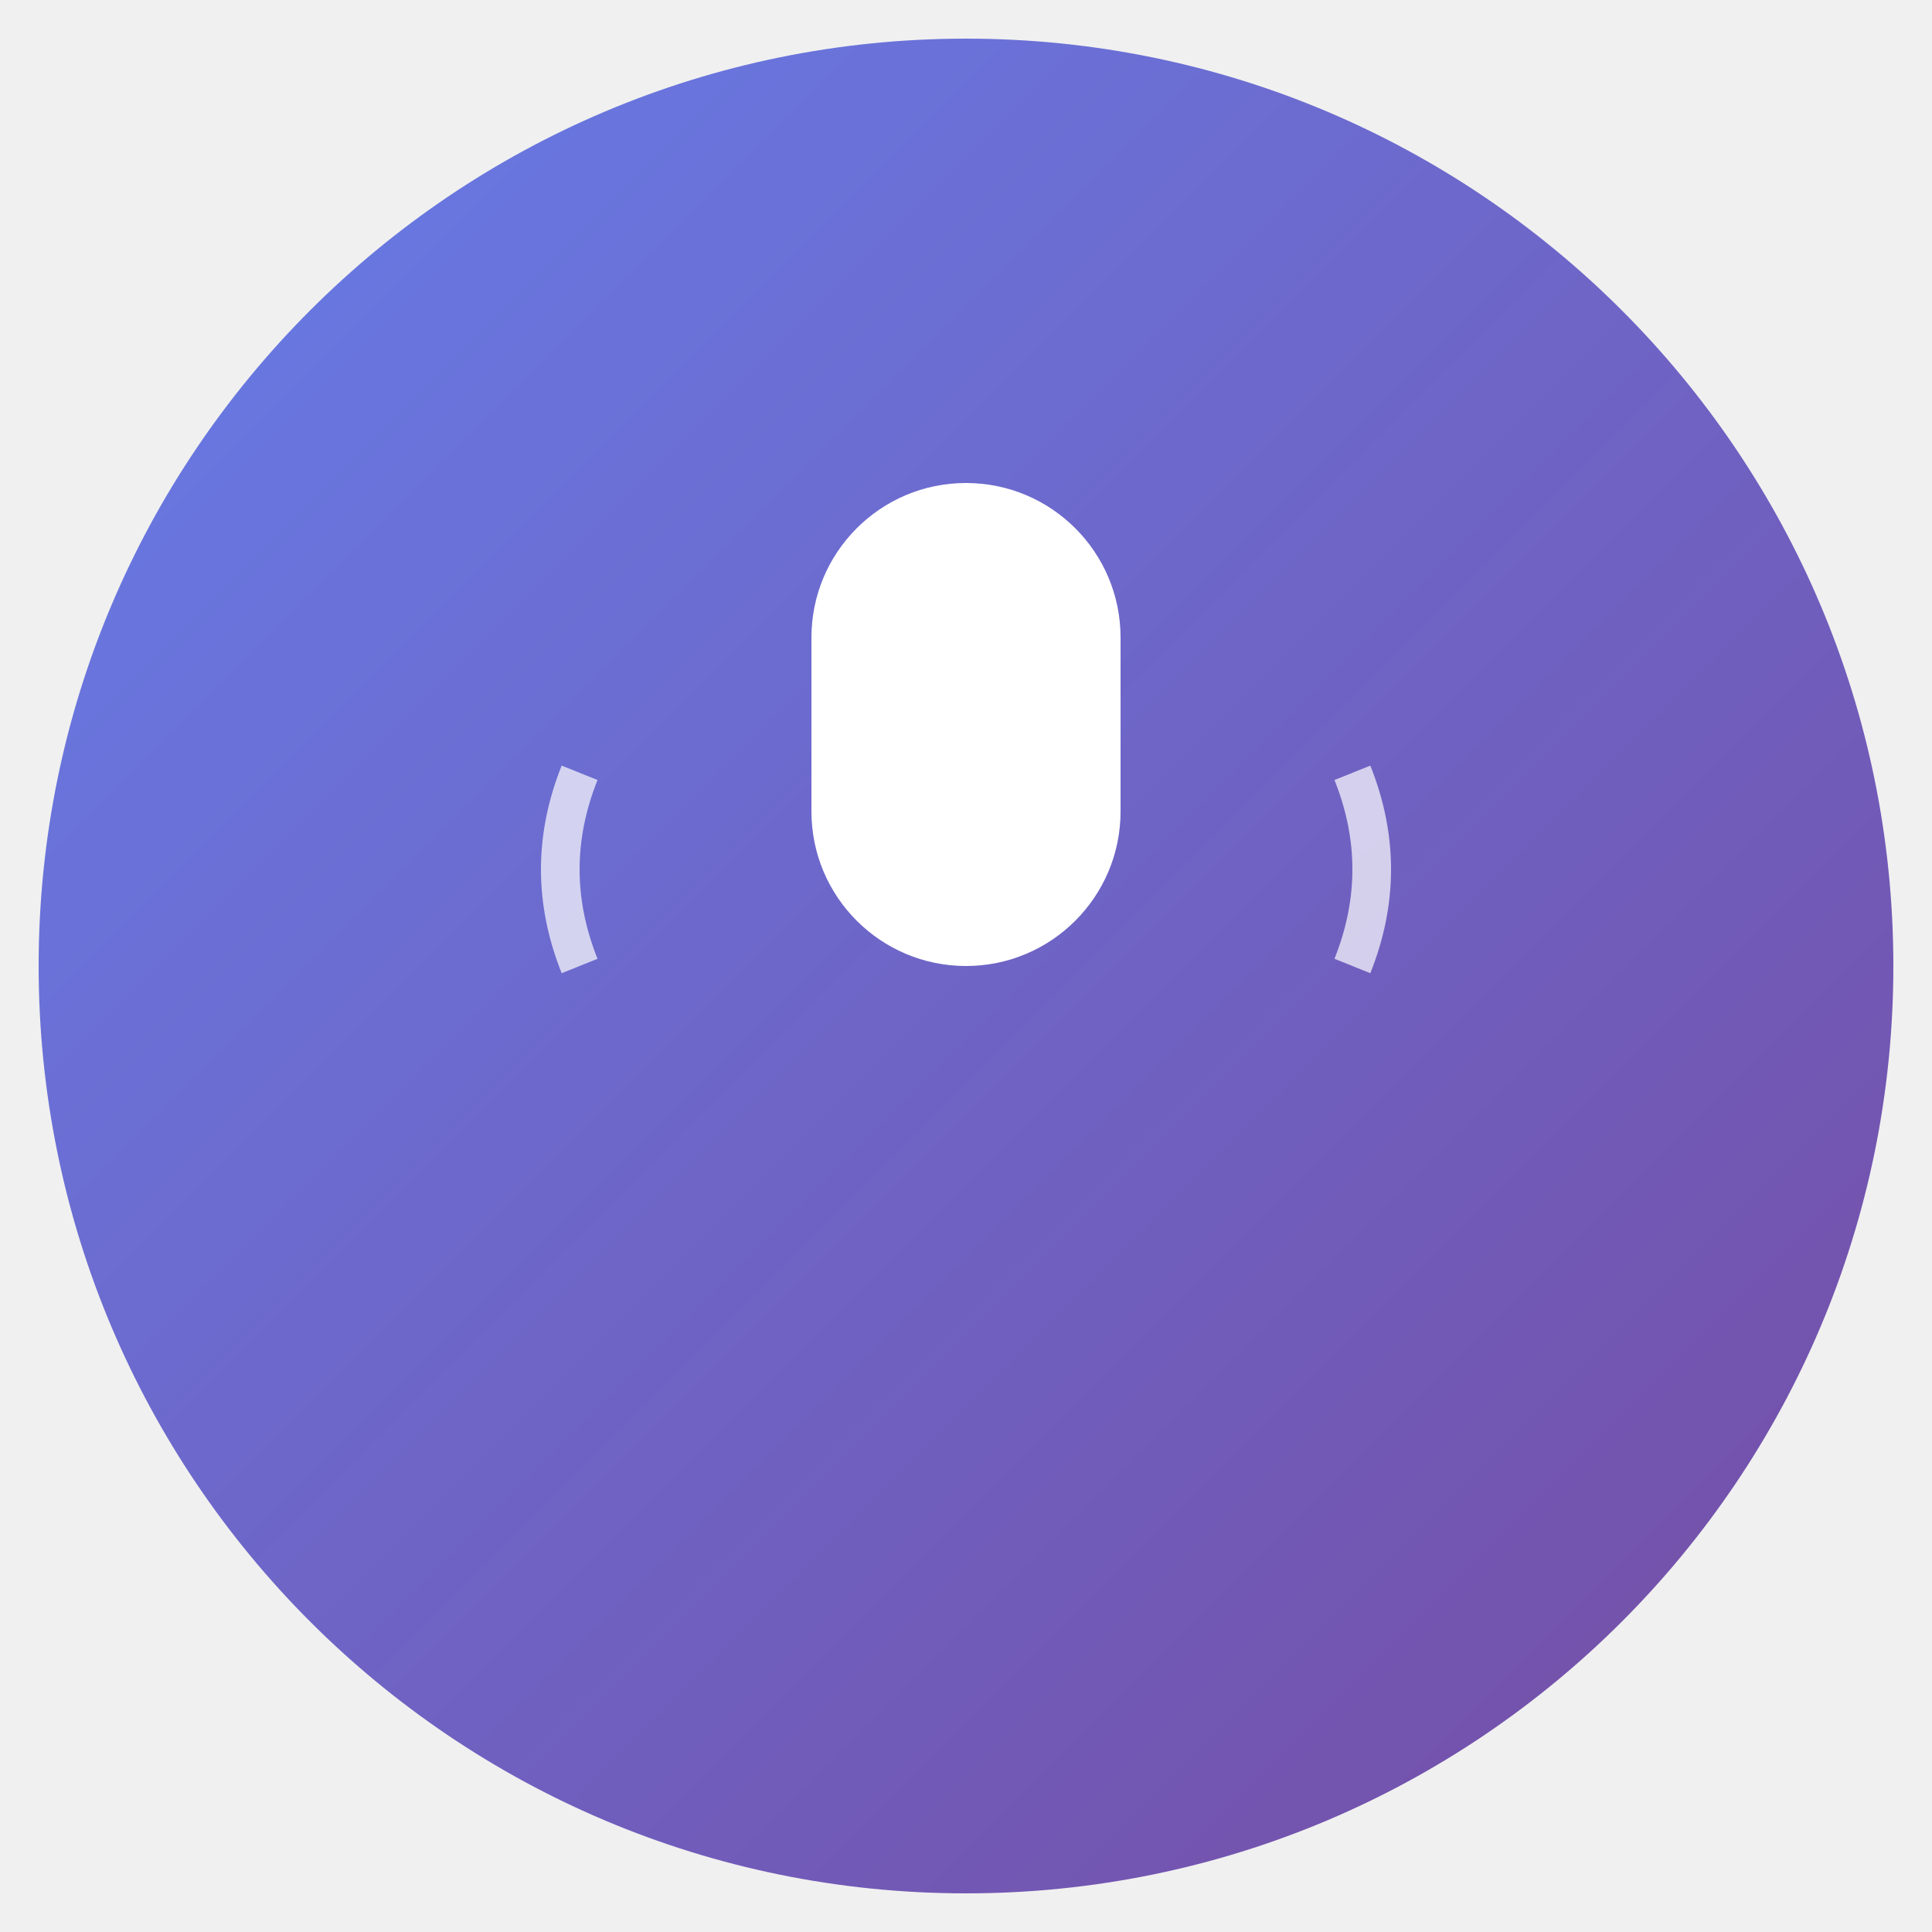
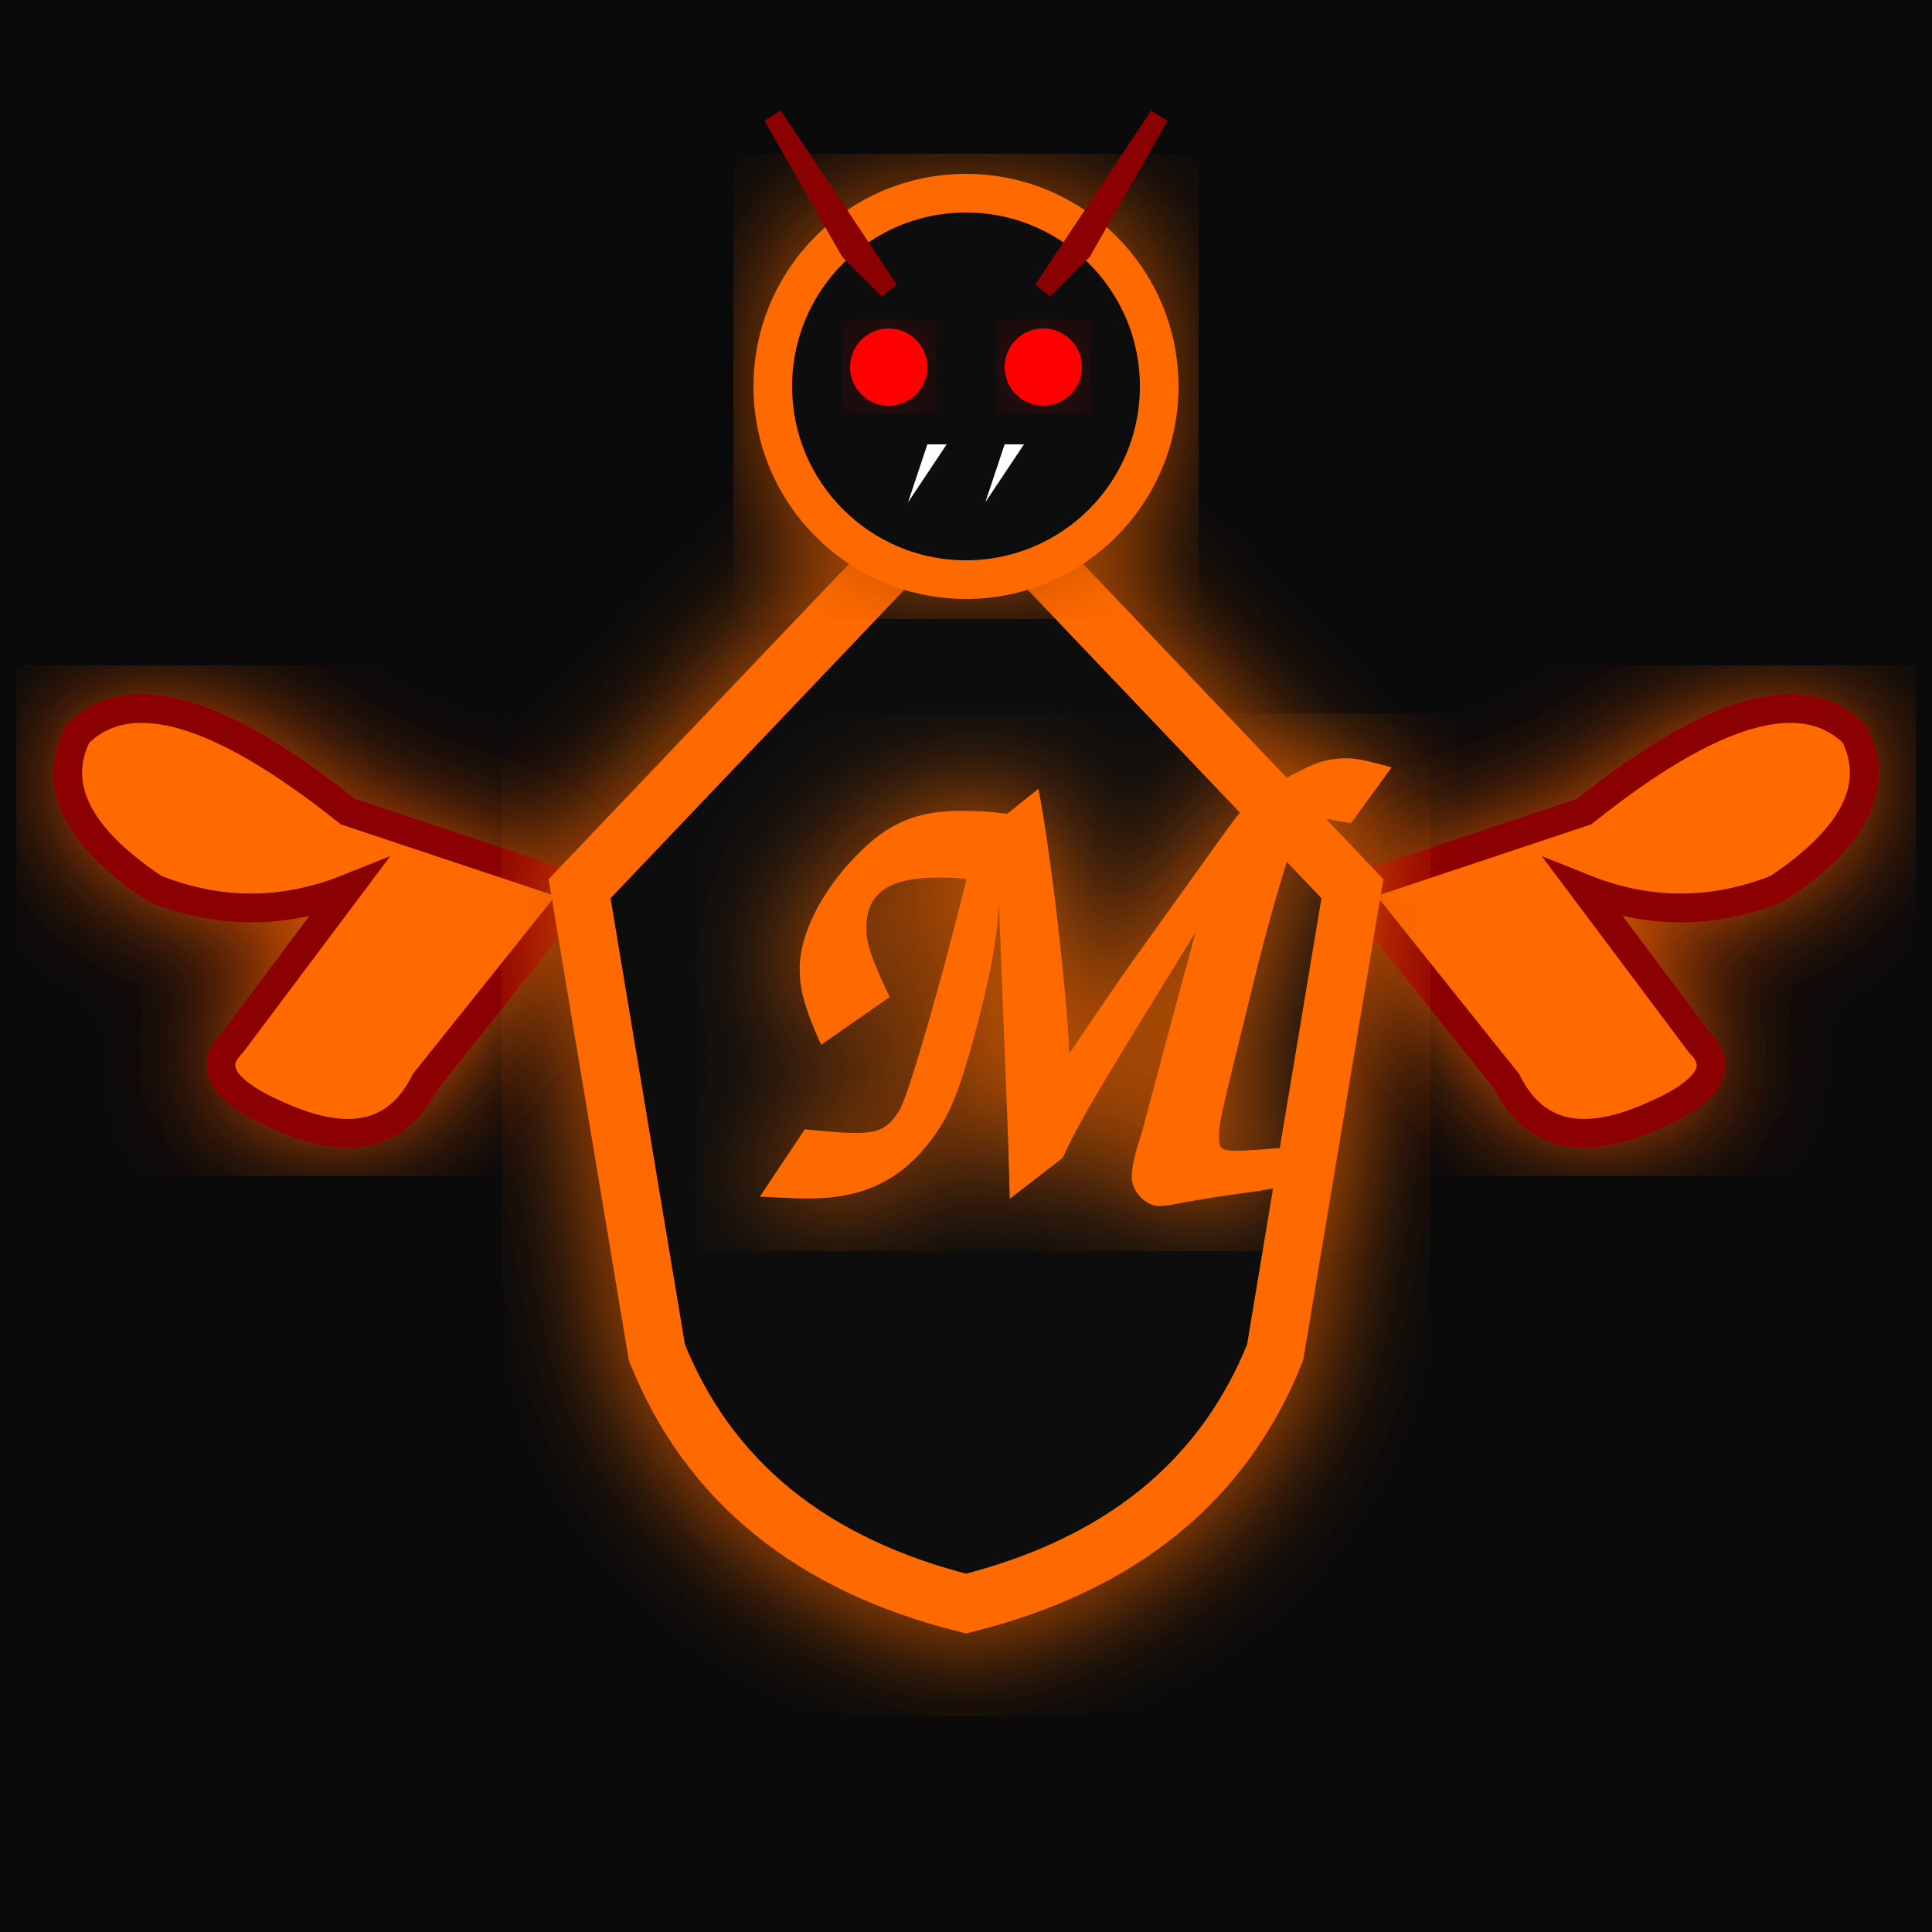
- <svg xmlns="http://www.w3.org/2000/svg" viewBox="0 0 100 100">
+ <svg xmlns="http://www.w3.org/2000/svg" width="100" height="100" viewBox="0 0 100 100">
  <defs>
-     <linearGradient id="grad" x1="0%" y1="0%" x2="100%" y2="100%">
-       <stop offset="0%" style="stop-color:#667eea;stop-opacity:1" />
-       <stop offset="100%" style="stop-color:#764ba2;stop-opacity:1" />
-     </linearGradient>
+     <filter id="glow">
+       <feGaussianBlur stdDeviation="3" result="coloredBlur" />
+       <feMerge>
+         <feMergeNode in="coloredBlur" />
+         <feMergeNode in="SourceGraphic" />
+       </feMerge>
+     </filter>
  </defs>
-   <circle cx="50" cy="50" r="48" fill="url(#grad)" />
-   <g fill="white">
-     <rect x="42" y="25" width="16" height="25" rx="8" ry="8" />
-     <path d="M 50 50 L 50 65 M 40 65 L 60 65" />
-     <path d="M 30 40 Q 28 45 30 50" stroke="white" stroke-width="2" fill="none" opacity="0.7" />
-     <path d="M 70 40 Q 72 45 70 50" stroke="white" stroke-width="2" fill="none" opacity="0.7" />
-   </g>
+   <rect width="100" height="100" fill="#0a0a0a" />
+   <path d="M 18 42 Q 8 34, 4 38 Q 2 42, 8 46 Q 13 48, 18 46 Q 15 50, 12 54 Q 10 56, 15 58 Q 20 60, 22 56 L 30 46 Z" fill="#ff6b00" stroke="#8b0000" stroke-width="1.5" filter="url(#glow)" />
+   <path d="M 82 42 Q 92 34, 96 38 Q 98 42, 92 46 Q 87 48, 82 46 Q 85 50, 88 54 Q 90 56, 85 58 Q 80 60, 78 56 L 70 46 Z" fill="#ff6b00" stroke="#8b0000" stroke-width="1.5" filter="url(#glow)" />
+   <path d="M 50 25 L 70 46 L 66 70 Q 62 80, 50 83 Q 38 80, 34 70 L 30 46 Z" fill="#0a0a0a" stroke="#ff6b00" stroke-width="3" filter="url(#glow)" />
+   <text x="38" y="62" font-family="Creepster, cursive" font-size="32" font-weight="bold" fill="#ff6b00" filter="url(#glow)">M</text>
+   <circle cx="50" cy="20" r="10" fill="#0a0a0a" stroke="#ff6b00" stroke-width="2" filter="url(#glow)" />
+   <path d="M 44 13 L 40 6 L 46 15 Z" fill="#ff6b00" stroke="#8b0000" stroke-width="1" />
+   <path d="M 56 13 L 60 6 L 54 15 Z" fill="#ff6b00" stroke="#8b0000" stroke-width="1" />
+   <circle cx="46" cy="19" r="2" fill="#ff0000" filter="url(#glow)" />
+   <circle cx="54" cy="19" r="2" fill="#ff0000" filter="url(#glow)" />
+   <path d="M 48 23 L 47 26 L 49 23 Z" fill="#ffffff" />
+   <path d="M 52 23 L 51 26 L 53 23 Z" fill="#ffffff" />
</svg>
